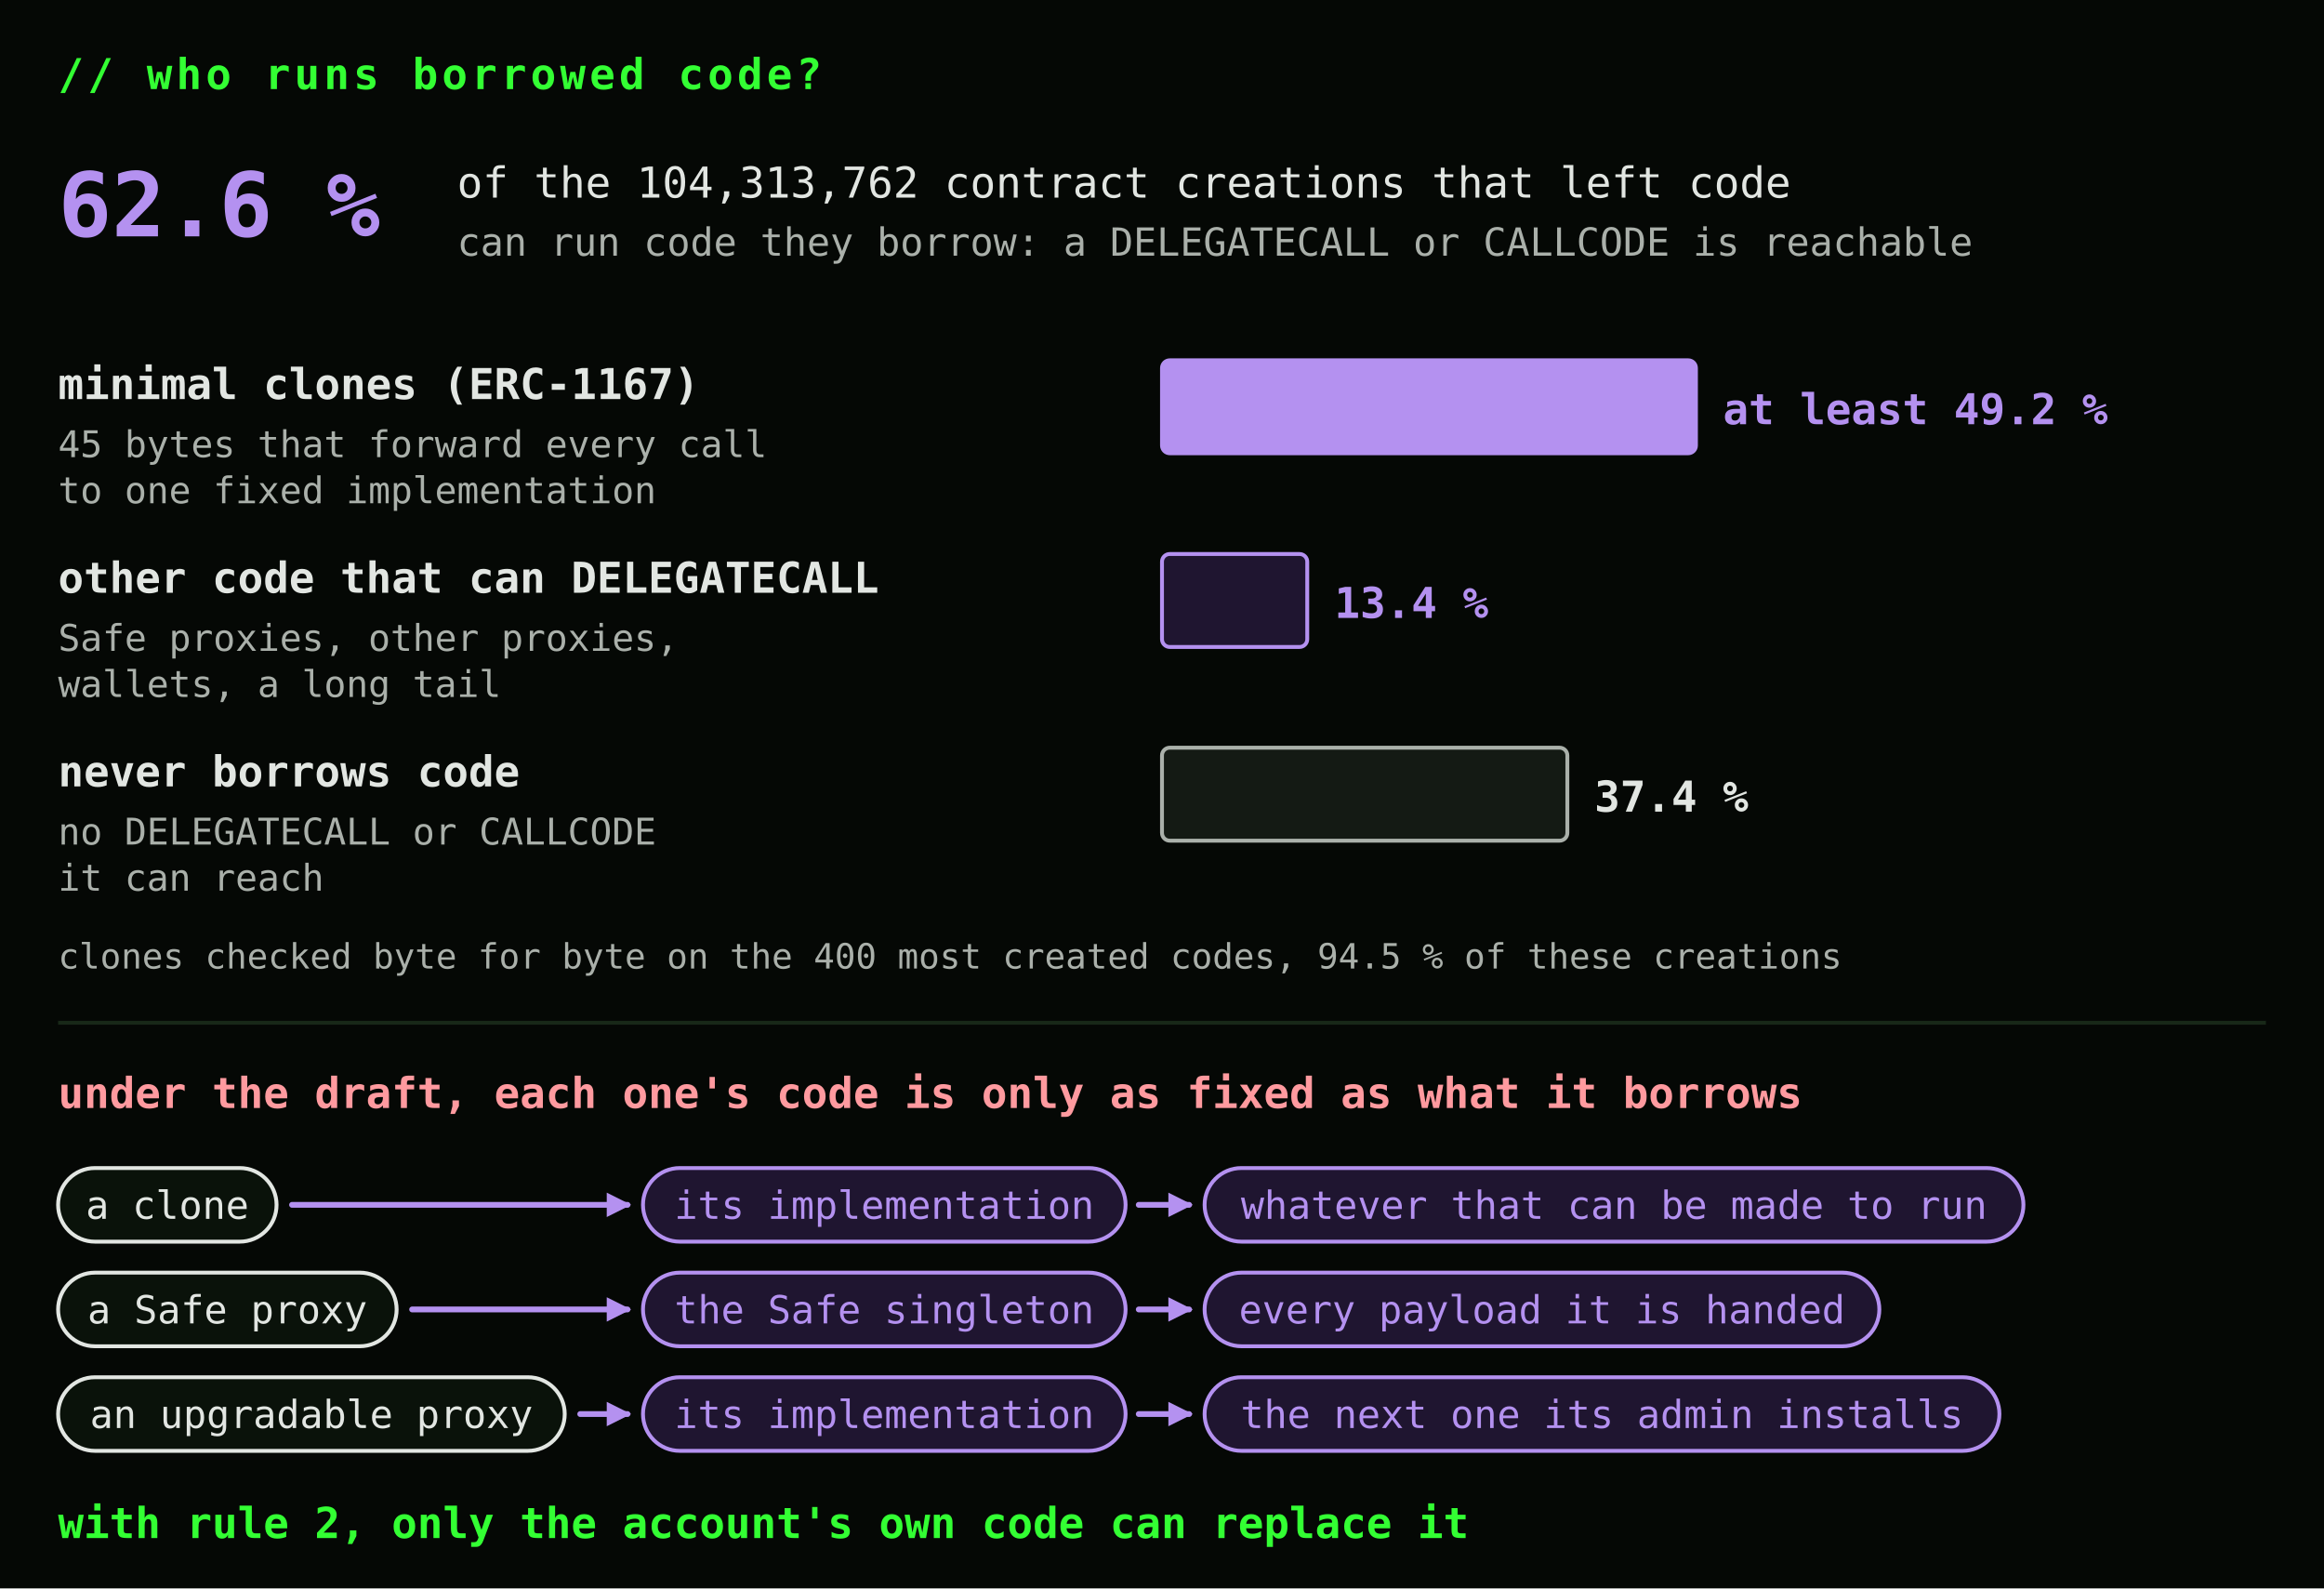
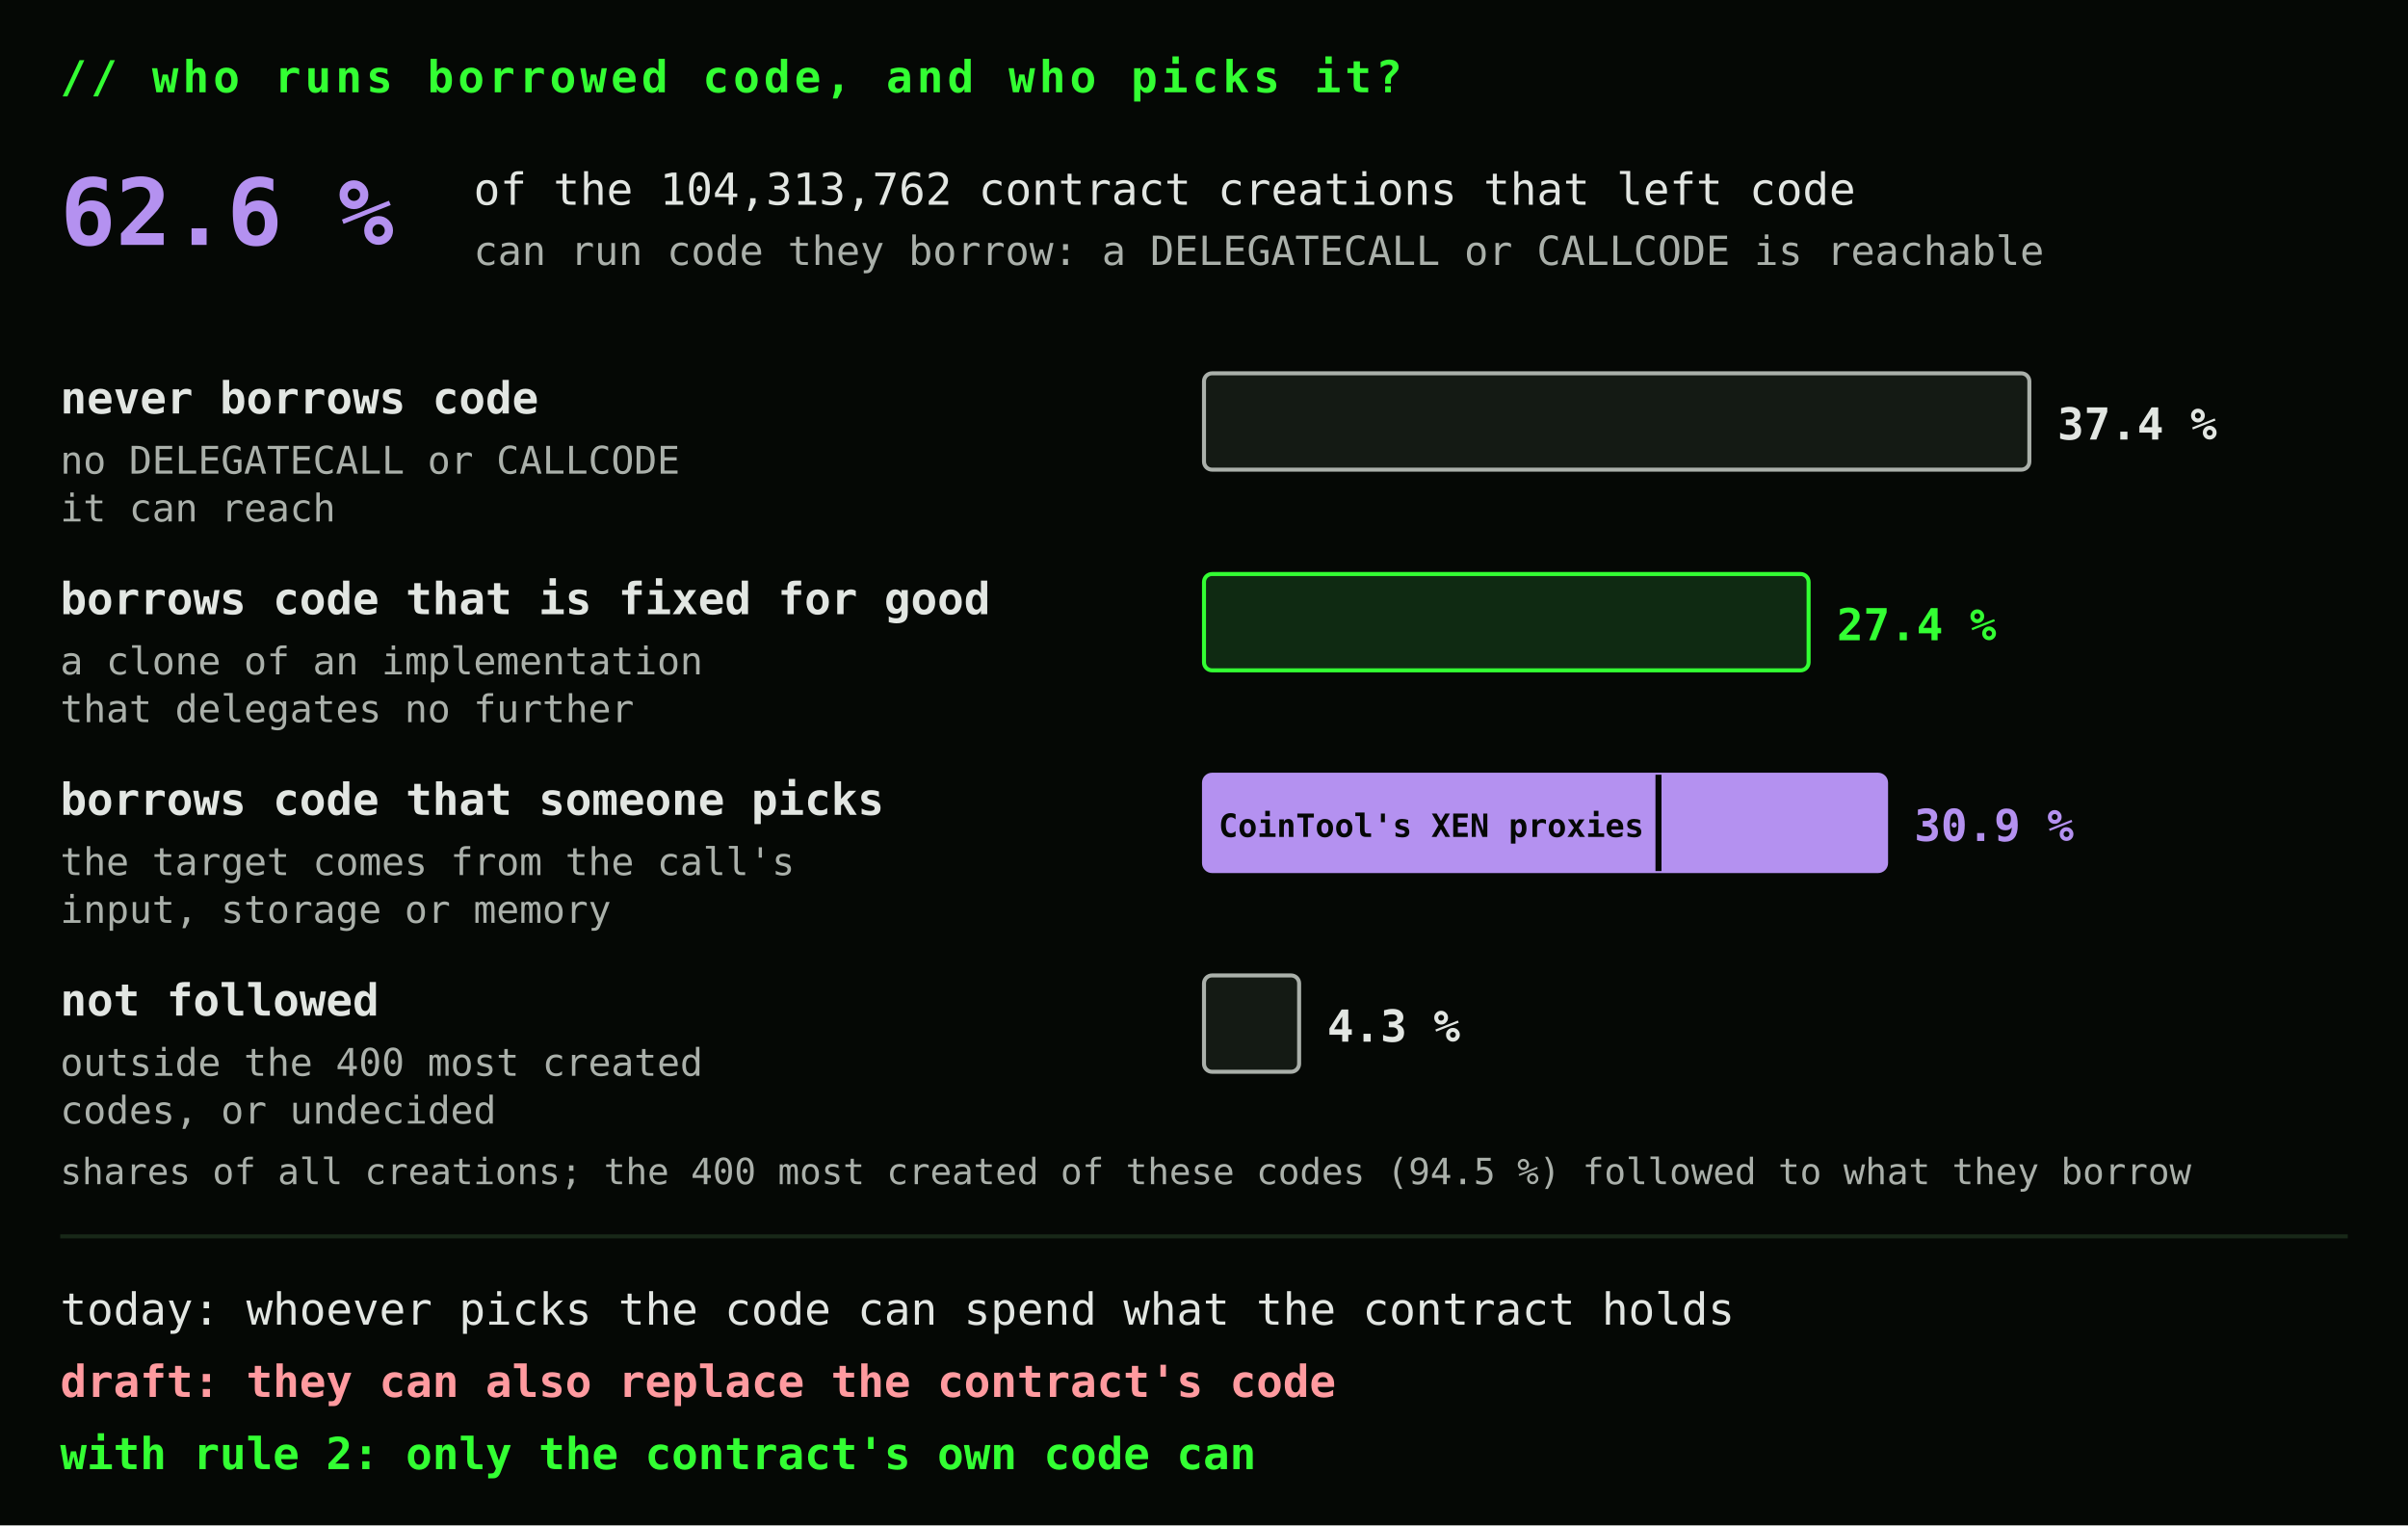
- <svg xmlns="http://www.w3.org/2000/svg" width="1200" height="820" viewBox="0 0 1200 820" font-family="ui-monospace, SFMono-Regular, Menlo, Consolas, 'DejaVu Sans Mono', monospace">
+ <svg xmlns="http://www.w3.org/2000/svg" width="1200" height="760" viewBox="0 0 1200 760" font-family="ui-monospace, SFMono-Regular, Menlo, Consolas, 'DejaVu Sans Mono', monospace">
  <defs>
    <marker id="ah0" viewBox="0 0 10 10" refX="8.5" refY="5" markerWidth="4.2" markerHeight="4.2" orient="auto-start-reverse">
      <path d="M0,0 L10,5 L0,10 z" fill="#33ff33" />
    </marker>
    <marker id="ah1" viewBox="0 0 10 10" refX="8.5" refY="5" markerWidth="4.2" markerHeight="4.2" orient="auto-start-reverse">
      <path d="M0,0 L10,5 L0,10 z" fill="#e8a83a" />
    </marker>
    <marker id="ah2" viewBox="0 0 10 10" refX="8.5" refY="5" markerWidth="4.2" markerHeight="4.2" orient="auto-start-reverse">
      <path d="M0,0 L10,5 L0,10 z" fill="#b491f0" />
    </marker>
    <marker id="ah3" viewBox="0 0 10 10" refX="8.5" refY="5" markerWidth="4.2" markerHeight="4.2" orient="auto-start-reverse">
      <path d="M0,0 L10,5 L0,10 z" fill="#6fb2e8" />
    </marker>
    <marker id="ah4" viewBox="0 0 10 10" refX="8.5" refY="5" markerWidth="4.2" markerHeight="4.2" orient="auto-start-reverse">
      <path d="M0,0 L10,5 L0,10 z" fill="#ff9a9f" />
    </marker>
    <marker id="ah5" viewBox="0 0 10 10" refX="8.5" refY="5" markerWidth="4.2" markerHeight="4.2" orient="auto-start-reverse">
      <path d="M0,0 L10,5 L0,10 z" fill="#aab0aa" />
    </marker>
  </defs>
-   <rect width="1200" height="820" fill="#050805" />
-   <text x="30" y="46.0" font-size="22" fill="#33ff33" font-weight="700" letter-spacing="2">// who runs borrowed code?</text>
+   <rect width="1200" height="760" fill="#050805" />
+   <text x="30" y="46.0" font-size="22" fill="#33ff33" font-weight="700" letter-spacing="2">// who runs borrowed code, and who picks it?</text>
  <text x="30" y="122.0" font-size="46" fill="#b491f0" font-weight="700">62.6 %</text>
  <text x="236" y="102.0" font-size="22" fill="#e2e6e2">of the 104,313,762 contract creations that left code</text>
  <text x="236" y="132.0" font-size="20" fill="#aab0aa">can run code they borrow: a DELEGATECALL or CALLCODE is reachable</text>
-   <text x="30" y="206.0" font-size="22" fill="#e2e6e2" font-weight="700">minimal clones (ERC-1167)</text>
-   <text x="30" y="236.0" font-size="19" fill="#aab0aa">45 bytes that forward every call</text>
-   <text x="30" y="259.8" font-size="19" fill="#aab0aa">to one fixed implementation</text>
-   <rect x="600" y="186" width="275.7" height="48" rx="4" fill="#b491f0" stroke="#b491f0" stroke-width="2" />
-   <text x="889.669" y="219.0" font-size="22" fill="#b491f0" font-weight="700">at least 49.2 %</text>
-   <text x="30" y="306.0" font-size="22" fill="#e2e6e2" font-weight="700">other code that can DELEGATECALL</text>
-   <text x="30" y="336.0" font-size="19" fill="#aab0aa">Safe proxies, other proxies,</text>
-   <text x="30" y="359.8" font-size="19" fill="#aab0aa">wallets, a long tail</text>
-   <rect x="600" y="286" width="75.0" height="48" rx="4" fill="#1f1530" stroke="#b491f0" stroke-width="2" />
-   <text x="689.03" y="319.0" font-size="22" fill="#b491f0" font-weight="700">13.4 %</text>
-   <text x="30" y="406.0" font-size="22" fill="#e2e6e2" font-weight="700">never borrows code</text>
-   <text x="30" y="436.0" font-size="19" fill="#aab0aa">no DELEGATECALL or CALLCODE</text>
-   <text x="30" y="459.8" font-size="19" fill="#aab0aa">it can reach</text>
-   <rect x="600" y="386" width="209.3" height="48" rx="4" fill="#141a14" stroke="#aab0aa" stroke-width="2" />
-   <text x="823.302" y="419.0" font-size="22" fill="#e2e6e2" font-weight="700">37.4 %</text>
-   <text x="30" y="500.0" font-size="18" fill="#aab0aa">clones checked byte for byte on the 400 most created codes, 94.5 % of these creations</text>
-   <line x1="30" y1="528" x2="1170" y2="528" stroke="#182818" stroke-width="2" />
-   <text x="30" y="572.0" font-size="22" fill="#ff9a9f" font-weight="700">under the draft, each one's code is only as fixed as what it borrows</text>
-   <rect x="30" y="603.0" width="112.8" height="38" rx="19.0" fill="#0a120a" stroke="#e2e6e2" stroke-width="2" />
-   <text x="86.4" y="629.2" font-size="20" fill="#e2e6e2" text-anchor="middle">a clone</text>
-   <path d="M150.8,622 L324,622" fill="none" stroke="#b491f0" stroke-width="3" stroke-linecap="round" stroke-linejoin="round" marker-end="url(#ah2)" />
-   <rect x="332" y="603.0" width="249.2" height="38" rx="19.0" fill="#1f1530" stroke="#b491f0" stroke-width="2" />
-   <text x="456.6" y="629.2" font-size="20" fill="#b491f0" text-anchor="middle">its implementation</text>
-   <path d="M588,622 L614,622" fill="none" stroke="#b491f0" stroke-width="3" stroke-linecap="round" stroke-linejoin="round" marker-end="url(#ah2)" />
-   <rect x="622" y="603.0" width="422.8" height="38" rx="19.0" fill="#1f1530" stroke="#b491f0" stroke-width="2" />
-   <text x="833.4" y="629.2" font-size="20" fill="#b491f0" text-anchor="middle">whatever that can be made to run</text>
-   <rect x="30" y="657.0" width="174.8" height="38" rx="19.0" fill="#0a120a" stroke="#e2e6e2" stroke-width="2" />
-   <text x="117.4" y="683.2" font-size="20" fill="#e2e6e2" text-anchor="middle">a Safe proxy</text>
-   <path d="M212.8,676 L324,676" fill="none" stroke="#b491f0" stroke-width="3" stroke-linecap="round" stroke-linejoin="round" marker-end="url(#ah2)" />
-   <rect x="332" y="657.0" width="249.2" height="38" rx="19.0" fill="#1f1530" stroke="#b491f0" stroke-width="2" />
-   <text x="456.6" y="683.2" font-size="20" fill="#b491f0" text-anchor="middle">the Safe singleton</text>
-   <path d="M588,676 L614,676" fill="none" stroke="#b491f0" stroke-width="3" stroke-linecap="round" stroke-linejoin="round" marker-end="url(#ah2)" />
-   <rect x="622" y="657.0" width="348.4" height="38" rx="19.0" fill="#1f1530" stroke="#b491f0" stroke-width="2" />
-   <text x="796.2" y="683.2" font-size="20" fill="#b491f0" text-anchor="middle">every payload it is handed</text>
-   <rect x="30" y="711.0" width="261.6" height="38" rx="19.0" fill="#0a120a" stroke="#e2e6e2" stroke-width="2" />
-   <text x="160.8" y="737.2" font-size="20" fill="#e2e6e2" text-anchor="middle">an upgradable proxy</text>
-   <path d="M299.6,730 L324,730" fill="none" stroke="#b491f0" stroke-width="3" stroke-linecap="round" stroke-linejoin="round" marker-end="url(#ah2)" />
-   <rect x="332" y="711.0" width="249.2" height="38" rx="19.0" fill="#1f1530" stroke="#b491f0" stroke-width="2" />
-   <text x="456.6" y="737.2" font-size="20" fill="#b491f0" text-anchor="middle">its implementation</text>
-   <path d="M588,730 L614,730" fill="none" stroke="#b491f0" stroke-width="3" stroke-linecap="round" stroke-linejoin="round" marker-end="url(#ah2)" />
-   <rect x="622" y="711.0" width="410.4" height="38" rx="19.0" fill="#1f1530" stroke="#b491f0" stroke-width="2" />
-   <text x="827.2" y="737.2" font-size="20" fill="#b491f0" text-anchor="middle">the next one its admin installs</text>
-   <text x="30" y="794.0" font-size="22" fill="#33ff33" font-weight="700">with rule 2, only the account's own code can replace it</text>
+   <text x="30" y="206.0" font-size="22" fill="#e2e6e2" font-weight="700">never borrows code</text>
+   <text x="30" y="236.0" font-size="19" fill="#aab0aa">no DELEGATECALL or CALLCODE</text>
+   <text x="30" y="259.8" font-size="19" fill="#aab0aa">it can reach</text>
+   <rect x="600" y="186" width="411.3" height="48" rx="4" fill="#141a14" stroke="#aab0aa" stroke-width="2" />
+   <text x="1025.297" y="219.0" font-size="22" fill="#e2e6e2" font-weight="700">37.4 %</text>
+   <text x="30" y="306.0" font-size="22" fill="#e2e6e2" font-weight="700">borrows code that is fixed for good</text>
+   <text x="30" y="336.0" font-size="19" fill="#aab0aa">a clone of an implementation</text>
+   <text x="30" y="359.8" font-size="19" fill="#aab0aa">that delegates no further</text>
+   <rect x="600" y="286" width="301.3" height="48" rx="4" fill="#0f2a12" stroke="#33ff33" stroke-width="2" />
+   <text x="915.35" y="319.0" font-size="22" fill="#33ff33" font-weight="700">27.4 %</text>
+   <text x="30" y="406.0" font-size="22" fill="#e2e6e2" font-weight="700">borrows code that someone picks</text>
+   <text x="30" y="436.0" font-size="19" fill="#aab0aa">the target comes from the call's</text>
+   <text x="30" y="459.8" font-size="19" fill="#aab0aa">input, storage or memory</text>
+   <rect x="600" y="386" width="339.9" height="48" rx="4" fill="#b491f0" stroke="#b491f0" stroke-width="2" />
+   <text x="953.945" y="419.0" font-size="22" fill="#b491f0" font-weight="700">30.9 %</text>
+   <line x1="826.485" y1="386" x2="826.485" y2="434" stroke="#050805" stroke-width="3" />
+   <text x="713.242" y="417.0" font-size="16" fill="#050805" text-anchor="middle" font-weight="700">CoinTool's XEN proxies</text>
+   <text x="30" y="506.0" font-size="22" fill="#e2e6e2" font-weight="700">not followed</text>
+   <text x="30" y="536.0" font-size="19" fill="#aab0aa">outside the 400 most created</text>
+   <text x="30" y="559.8" font-size="19" fill="#aab0aa">codes, or undecided</text>
+   <rect x="600" y="486" width="47.4" height="48" rx="4" fill="#141a14" stroke="#aab0aa" stroke-width="2" />
+   <text x="661.408" y="519.0" font-size="22" fill="#e2e6e2" font-weight="700">4.3 %</text>
+   <text x="30" y="590.0" font-size="18" fill="#aab0aa">shares of all creations; the 400 most created of these codes (94.5 %) followed to what they borrow</text>
+   <line x1="30" y1="616" x2="1170" y2="616" stroke="#182818" stroke-width="2" />
+   <text x="30" y="660.0" font-size="22" fill="#e2e6e2">today: whoever picks the code can spend what the contract holds</text>
+   <text x="30" y="696.0" font-size="22" fill="#ff9a9f" font-weight="700">draft: they can also replace the contract's code</text>
+   <text x="30" y="732.0" font-size="22" fill="#33ff33" font-weight="700">with rule 2: only the contract's own code can</text>
</svg>
